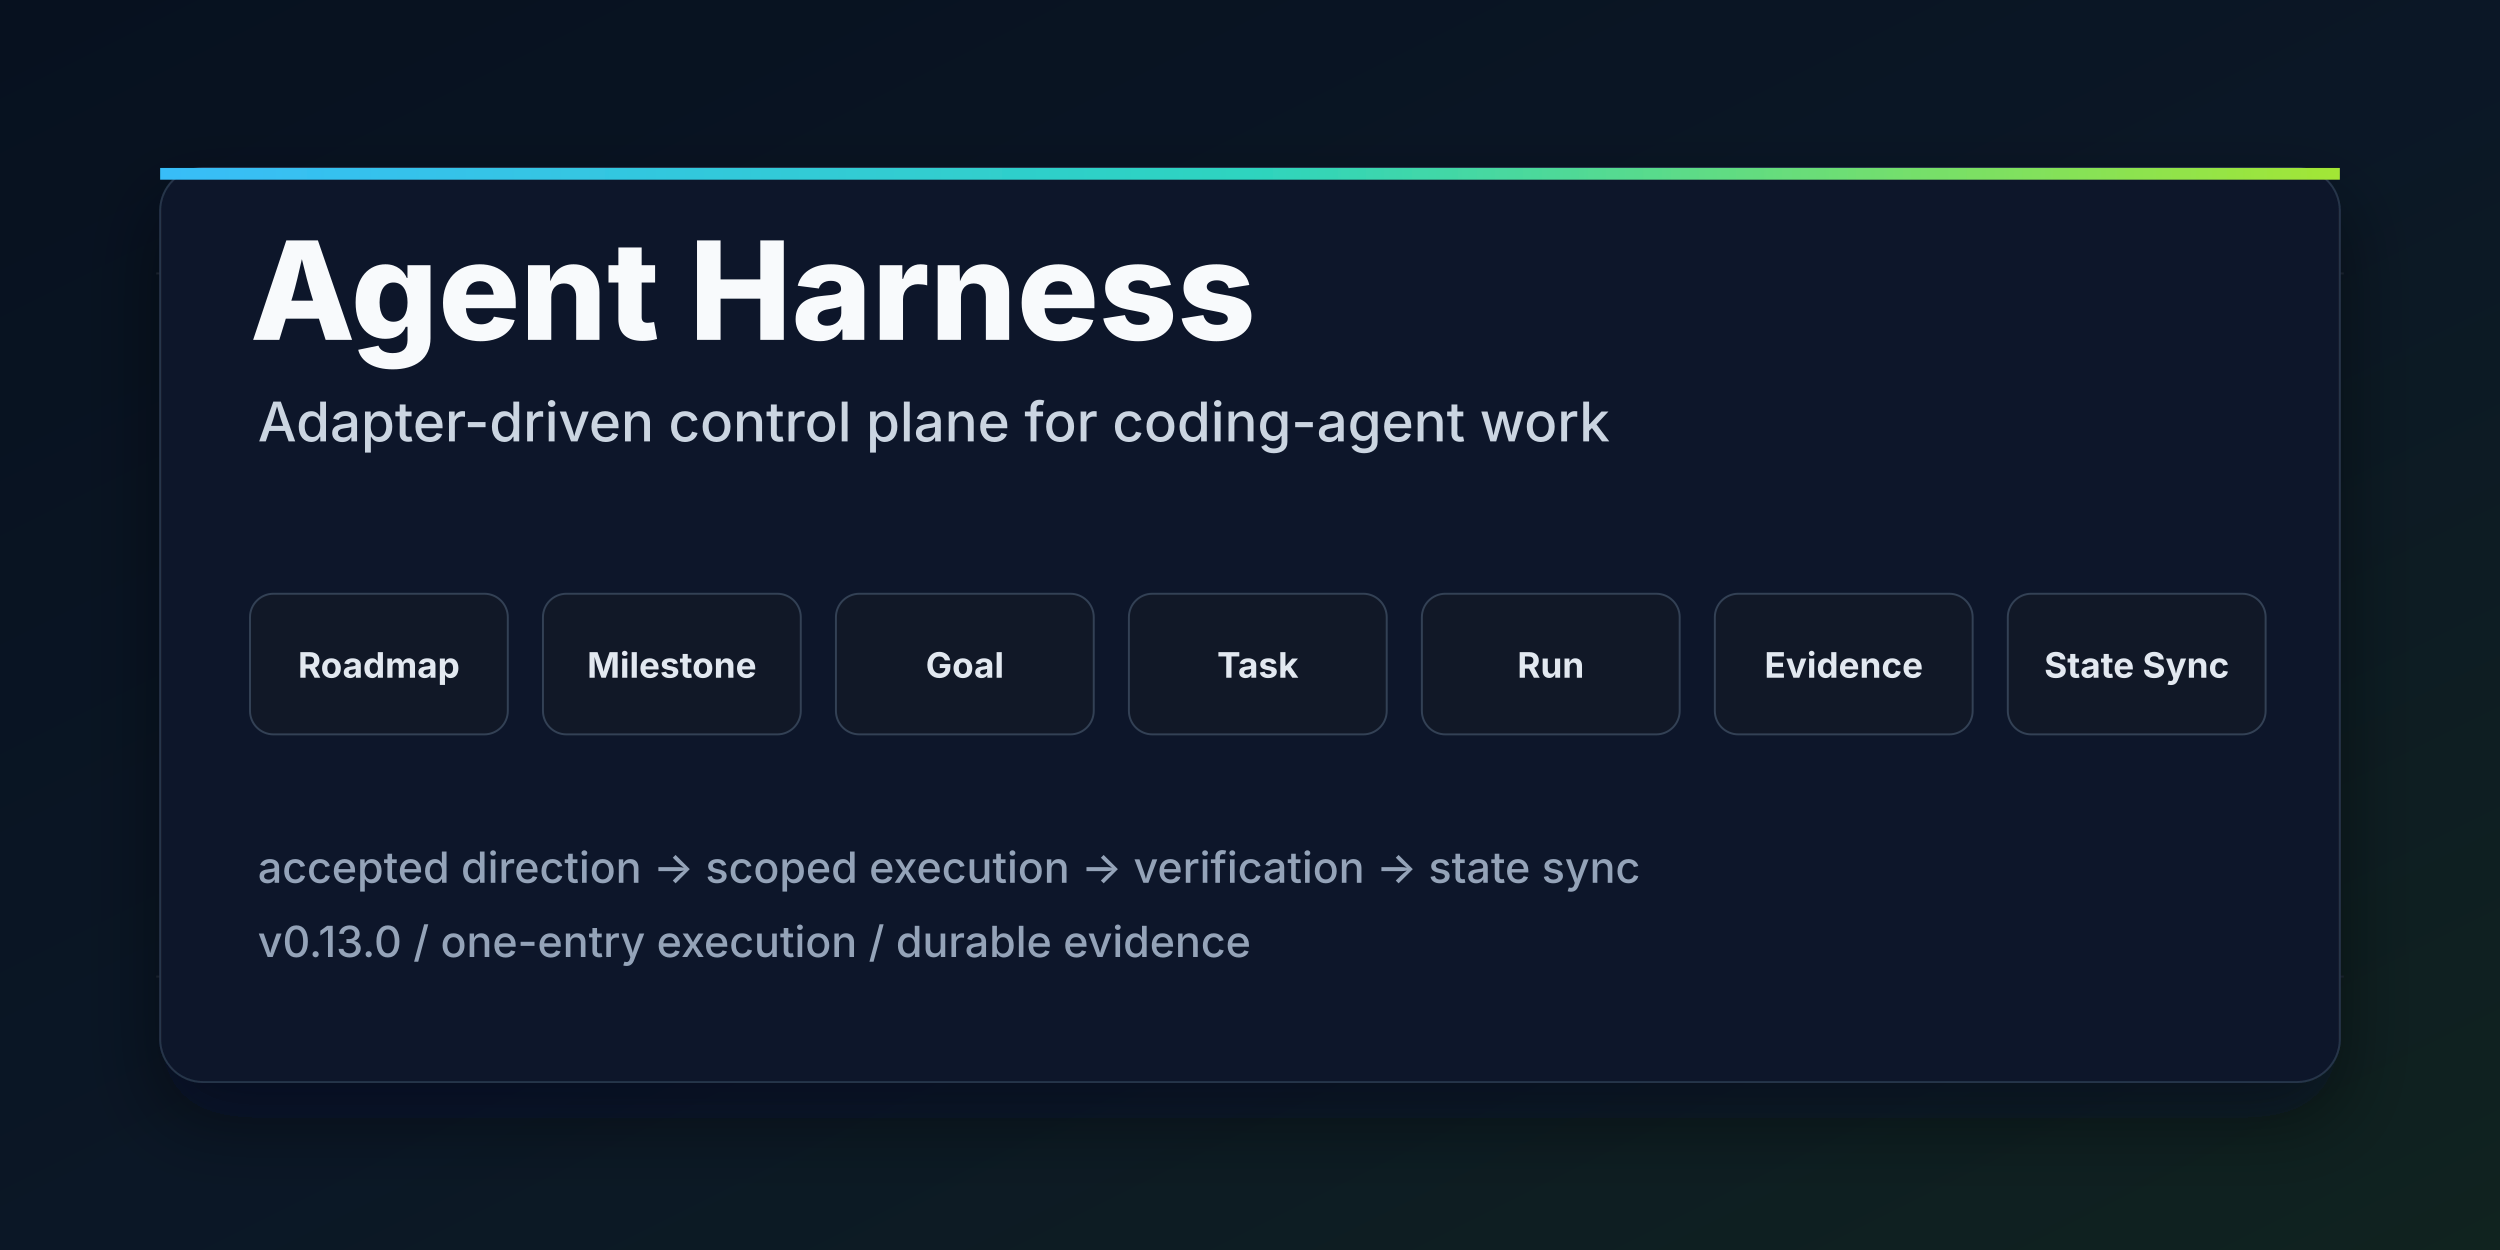
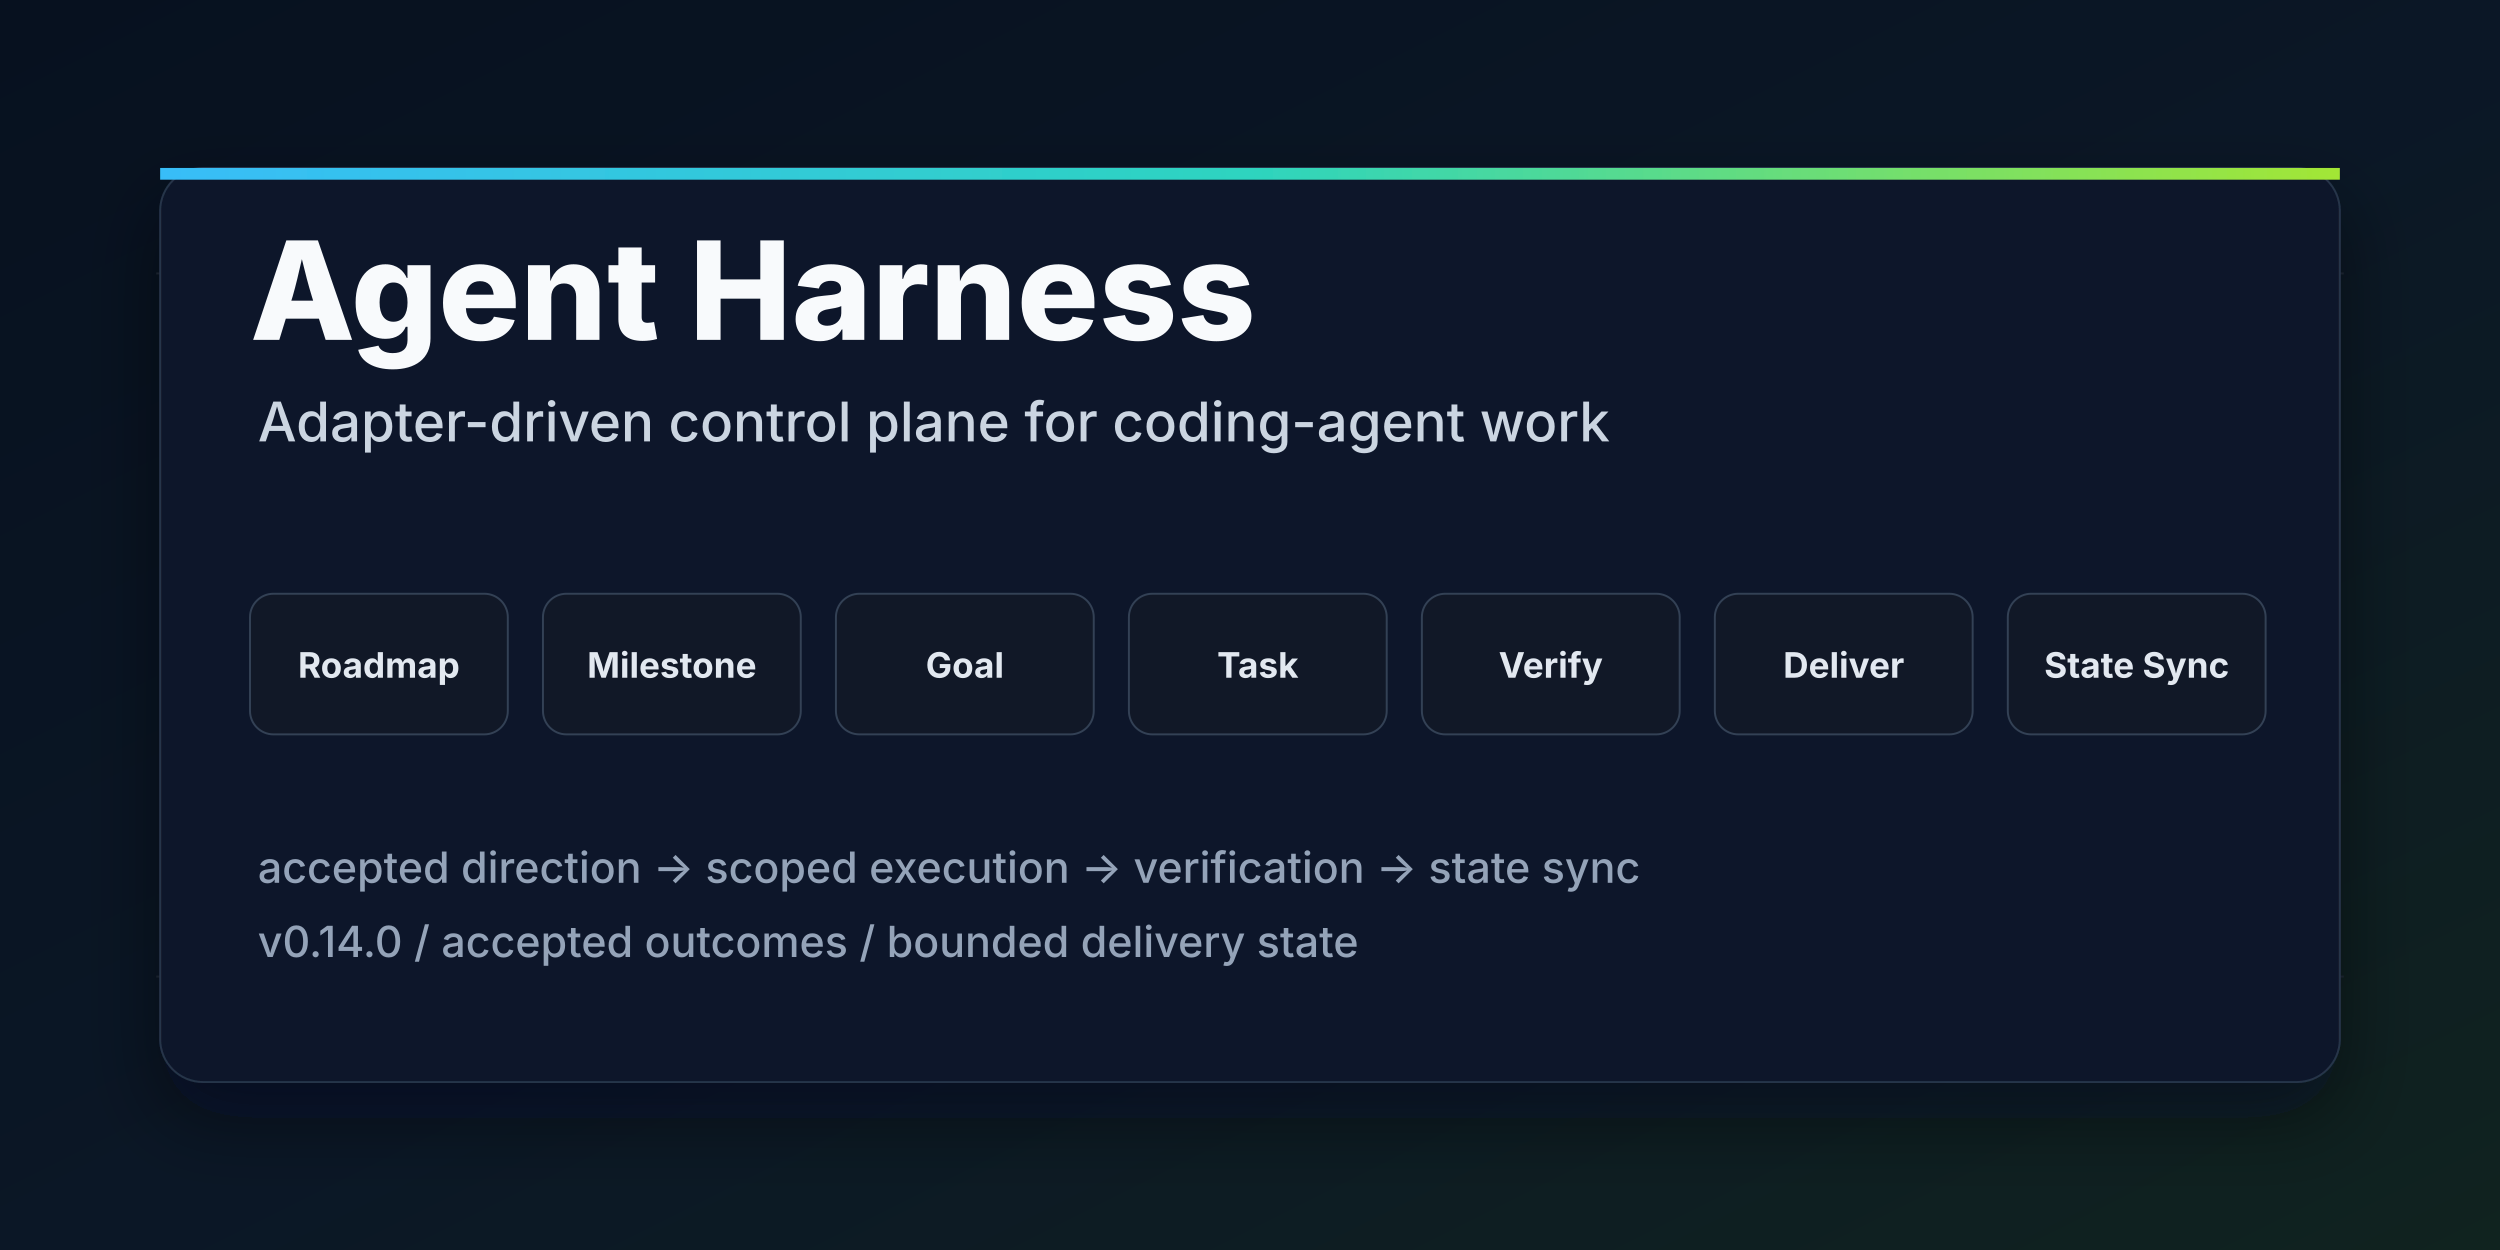
<svg xmlns="http://www.w3.org/2000/svg" width="1280" height="640" viewBox="0 0 1280 640" role="img" aria-labelledby="title desc">
  <defs>
    <linearGradient id="bg" x1="0" y1="0" x2="1" y2="1">
      <stop offset="0" stop-color="#07111f" />
      <stop offset="0.52" stop-color="#0b1726" />
      <stop offset="1" stop-color="#10231f" />
    </linearGradient>
    <linearGradient id="line" x1="0" y1="0" x2="1" y2="0">
      <stop offset="0" stop-color="#38bdf8" />
      <stop offset="0.5" stop-color="#2dd4bf" />
      <stop offset="1" stop-color="#a3e635" />
    </linearGradient>
    <filter id="soft" x="-20%" y="-20%" width="140%" height="140%">
      <feDropShadow dx="0" dy="18" stdDeviation="20" flood-color="#020617" flood-opacity="0.45" />
    </filter>
  </defs>
  <rect width="1280" height="640" fill="url(#bg)" />
  <path d="M80 500H1200" stroke="#1f2937" stroke-width="1" />
  <path d="M80 140H1200" stroke="#1f2937" stroke-width="1" />
  <path d="M132 498V142M372 498V142M612 498V142M852 498V142M1092 498V142" stroke="#142033" stroke-width="1" />
  <g filter="url(#soft)">
    <rect x="82" y="86" width="1116" height="468" rx="22" fill="#0f172a" stroke="#263449" />
    <rect x="82" y="86" width="1116" height="6" fill="url(#line)" />
  </g>
  <text x="128" y="174" fill="#f8fafc" font-family="Inter, ui-sans-serif, system-ui, -apple-system, BlinkMacSystemFont, Segoe UI, sans-serif" font-size="70" font-weight="760" letter-spacing="0">Agent Harness</text>
  <text x="132" y="226" fill="#cbd5e1" font-family="Inter, ui-sans-serif, system-ui, -apple-system, BlinkMacSystemFont, Segoe UI, sans-serif" font-size="28" font-weight="500" letter-spacing="0">Adapter-driven control plane for coding-agent work</text>
  <g font-family="Inter, ui-sans-serif, system-ui, -apple-system, BlinkMacSystemFont, Segoe UI, sans-serif" font-size="18" font-weight="700" text-anchor="middle">
    <rect x="128" y="304" width="132" height="72" rx="12" fill="#111827" stroke="#334155" />
    <text x="194" y="347" fill="#e2e8f0">Roadmap</text>
    <rect x="278" y="304" width="132" height="72" rx="12" fill="#111827" stroke="#334155" />
    <text x="344" y="347" fill="#e2e8f0">Milestone</text>
    <rect x="428" y="304" width="132" height="72" rx="12" fill="#111827" stroke="#334155" />
    <text x="494" y="347" fill="#e2e8f0">Goal</text>
    <rect x="578" y="304" width="132" height="72" rx="12" fill="#111827" stroke="#334155" />
    <text x="644" y="347" fill="#e2e8f0">Task</text>
    <rect x="728" y="304" width="132" height="72" rx="12" fill="#111827" stroke="#334155" />
-     <text x="794" y="347" fill="#e2e8f0">Run</text>
+     <text x="794" y="347" fill="#e2e8f0">Verify</text>
    <rect x="878" y="304" width="132" height="72" rx="12" fill="#111827" stroke="#334155" />
-     <text x="944" y="347" fill="#e2e8f0">Evidence</text>
+     <text x="944" y="347" fill="#e2e8f0">Deliver</text>
    <rect x="1028" y="304" width="132" height="72" rx="12" fill="#111827" stroke="#334155" />
    <text x="1094" y="347" fill="#e2e8f0">State Sync</text>
  </g>
  <g stroke="url(#line)" stroke-width="5" stroke-linecap="round" fill="none">
    <path d="M260 340H274" />
    <path d="M410 340H424" />
    <path d="M560 340H574" />
    <path d="M710 340H724" />
    <path d="M860 340H874" />
    <path d="M1010 340H1024" />
  </g>
  <g fill="#94a3b8" font-family="Inter, ui-sans-serif, system-ui, -apple-system, BlinkMacSystemFont, Segoe UI, sans-serif" font-size="22" font-weight="520">
    <text x="132" y="452">accepted direction -&gt; scoped execution -&gt; verification -&gt; state sync</text>
-     <text x="132" y="490">v0.13.0 / one-entry execution / durable evidence</text>
+     <text x="132" y="490">v0.14.0 / accepted outcomes / bounded delivery state</text>
  </g>
</svg>
